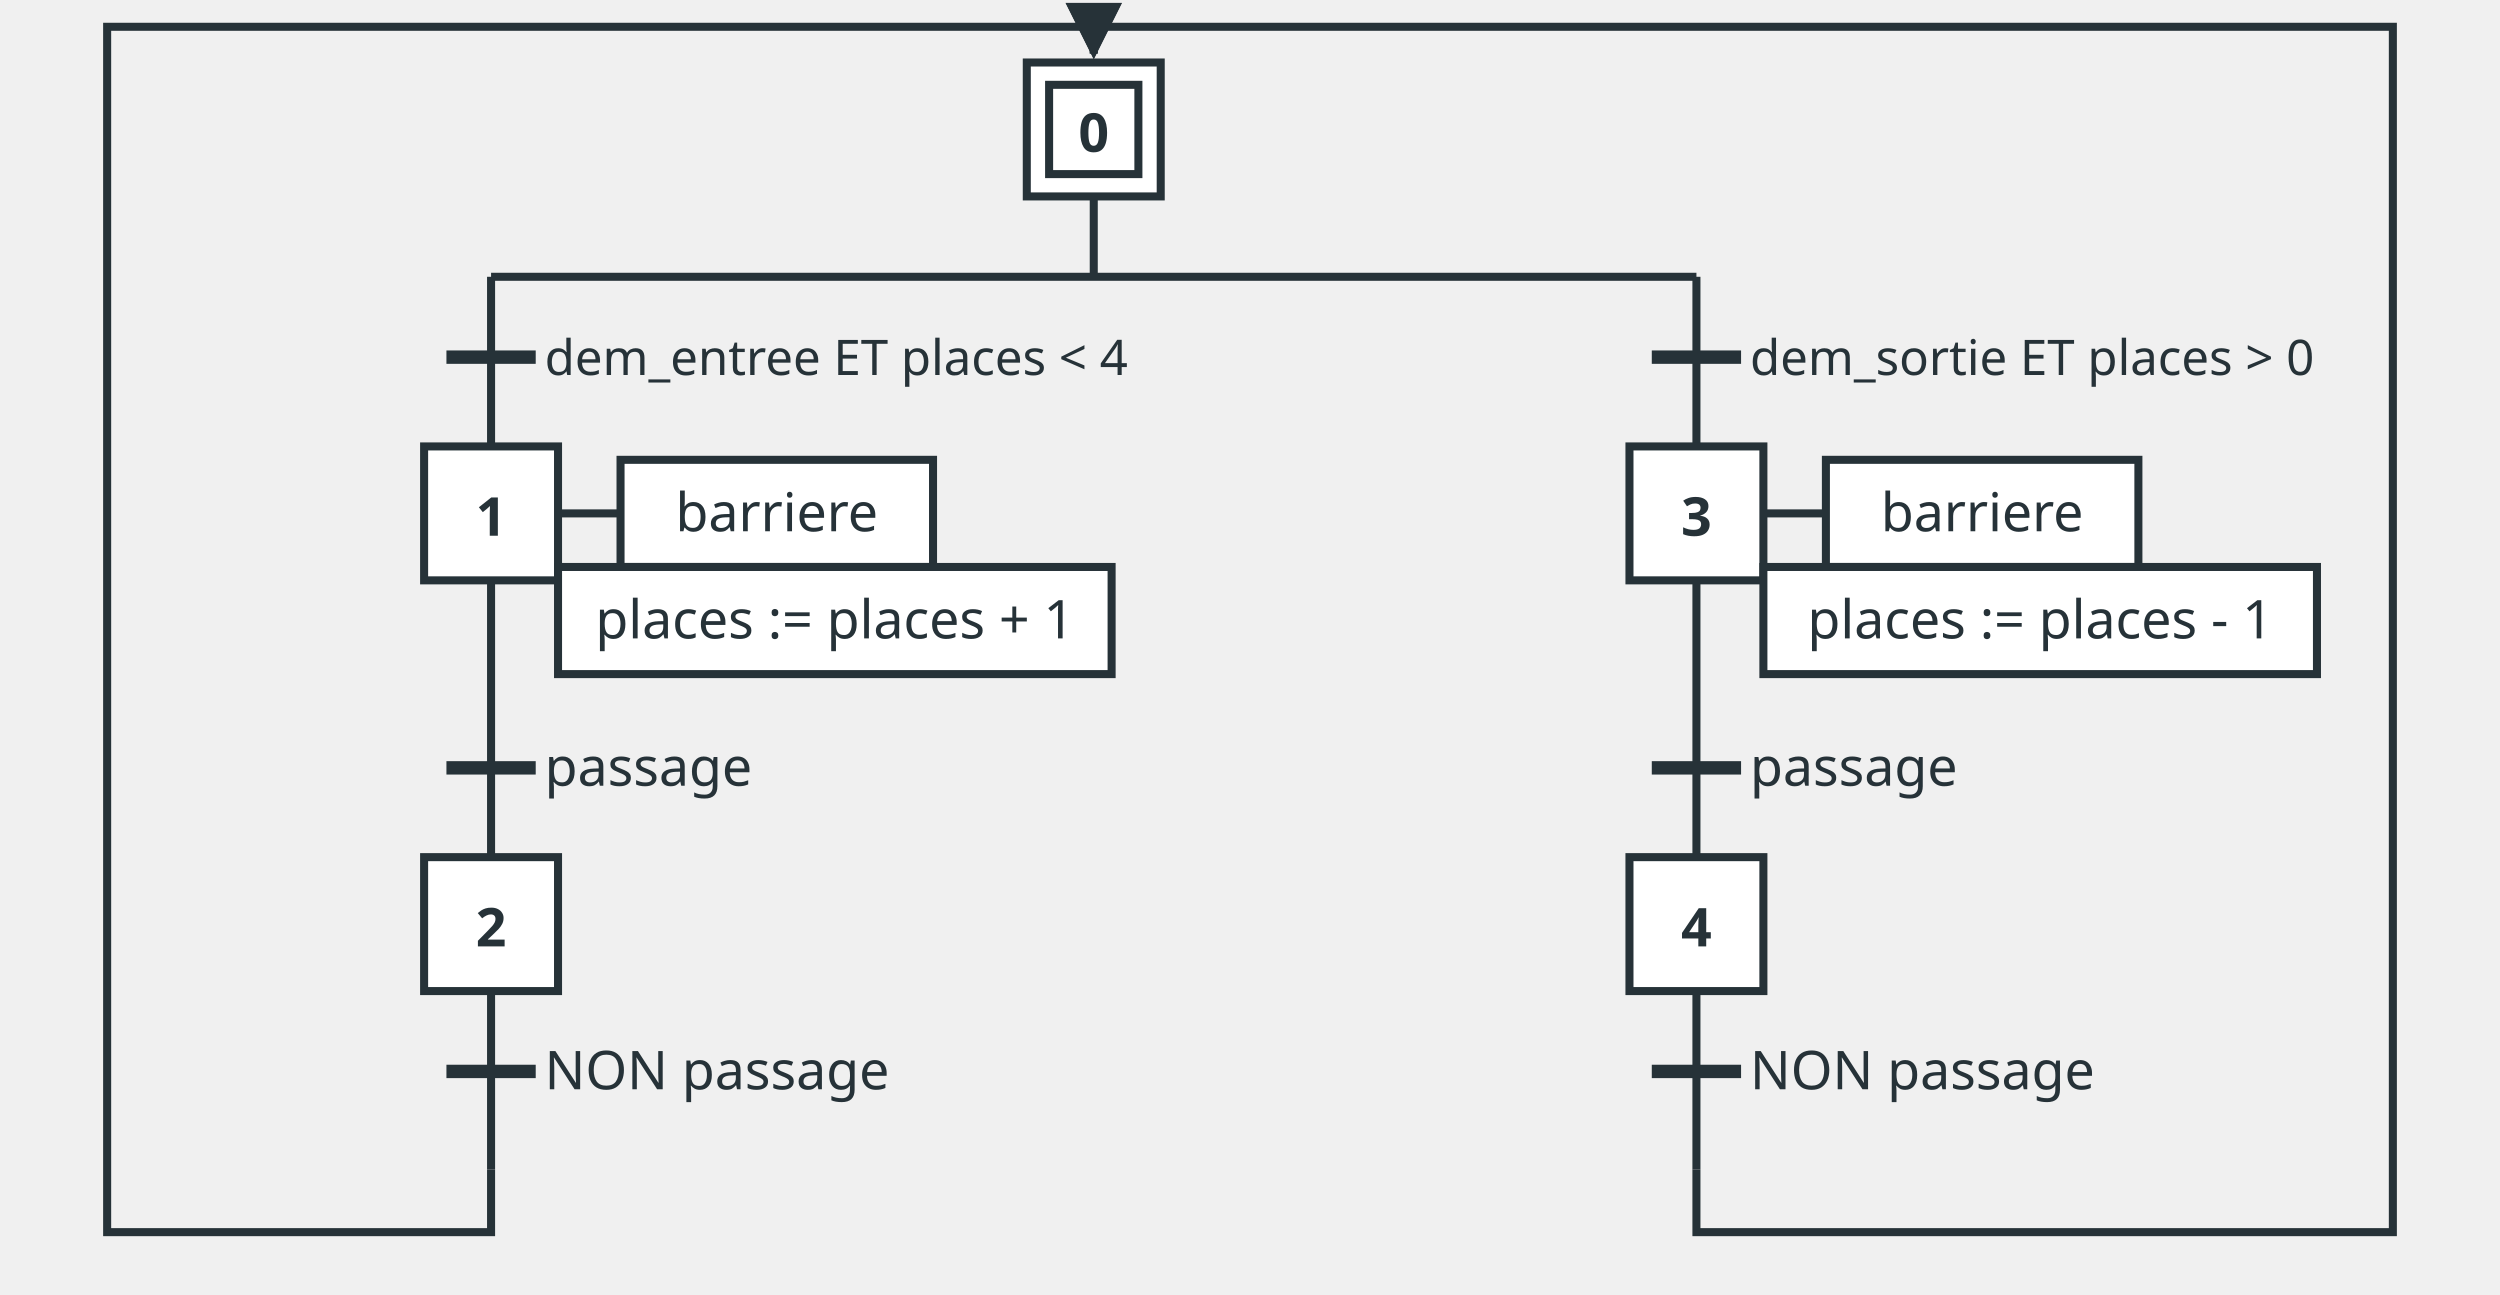
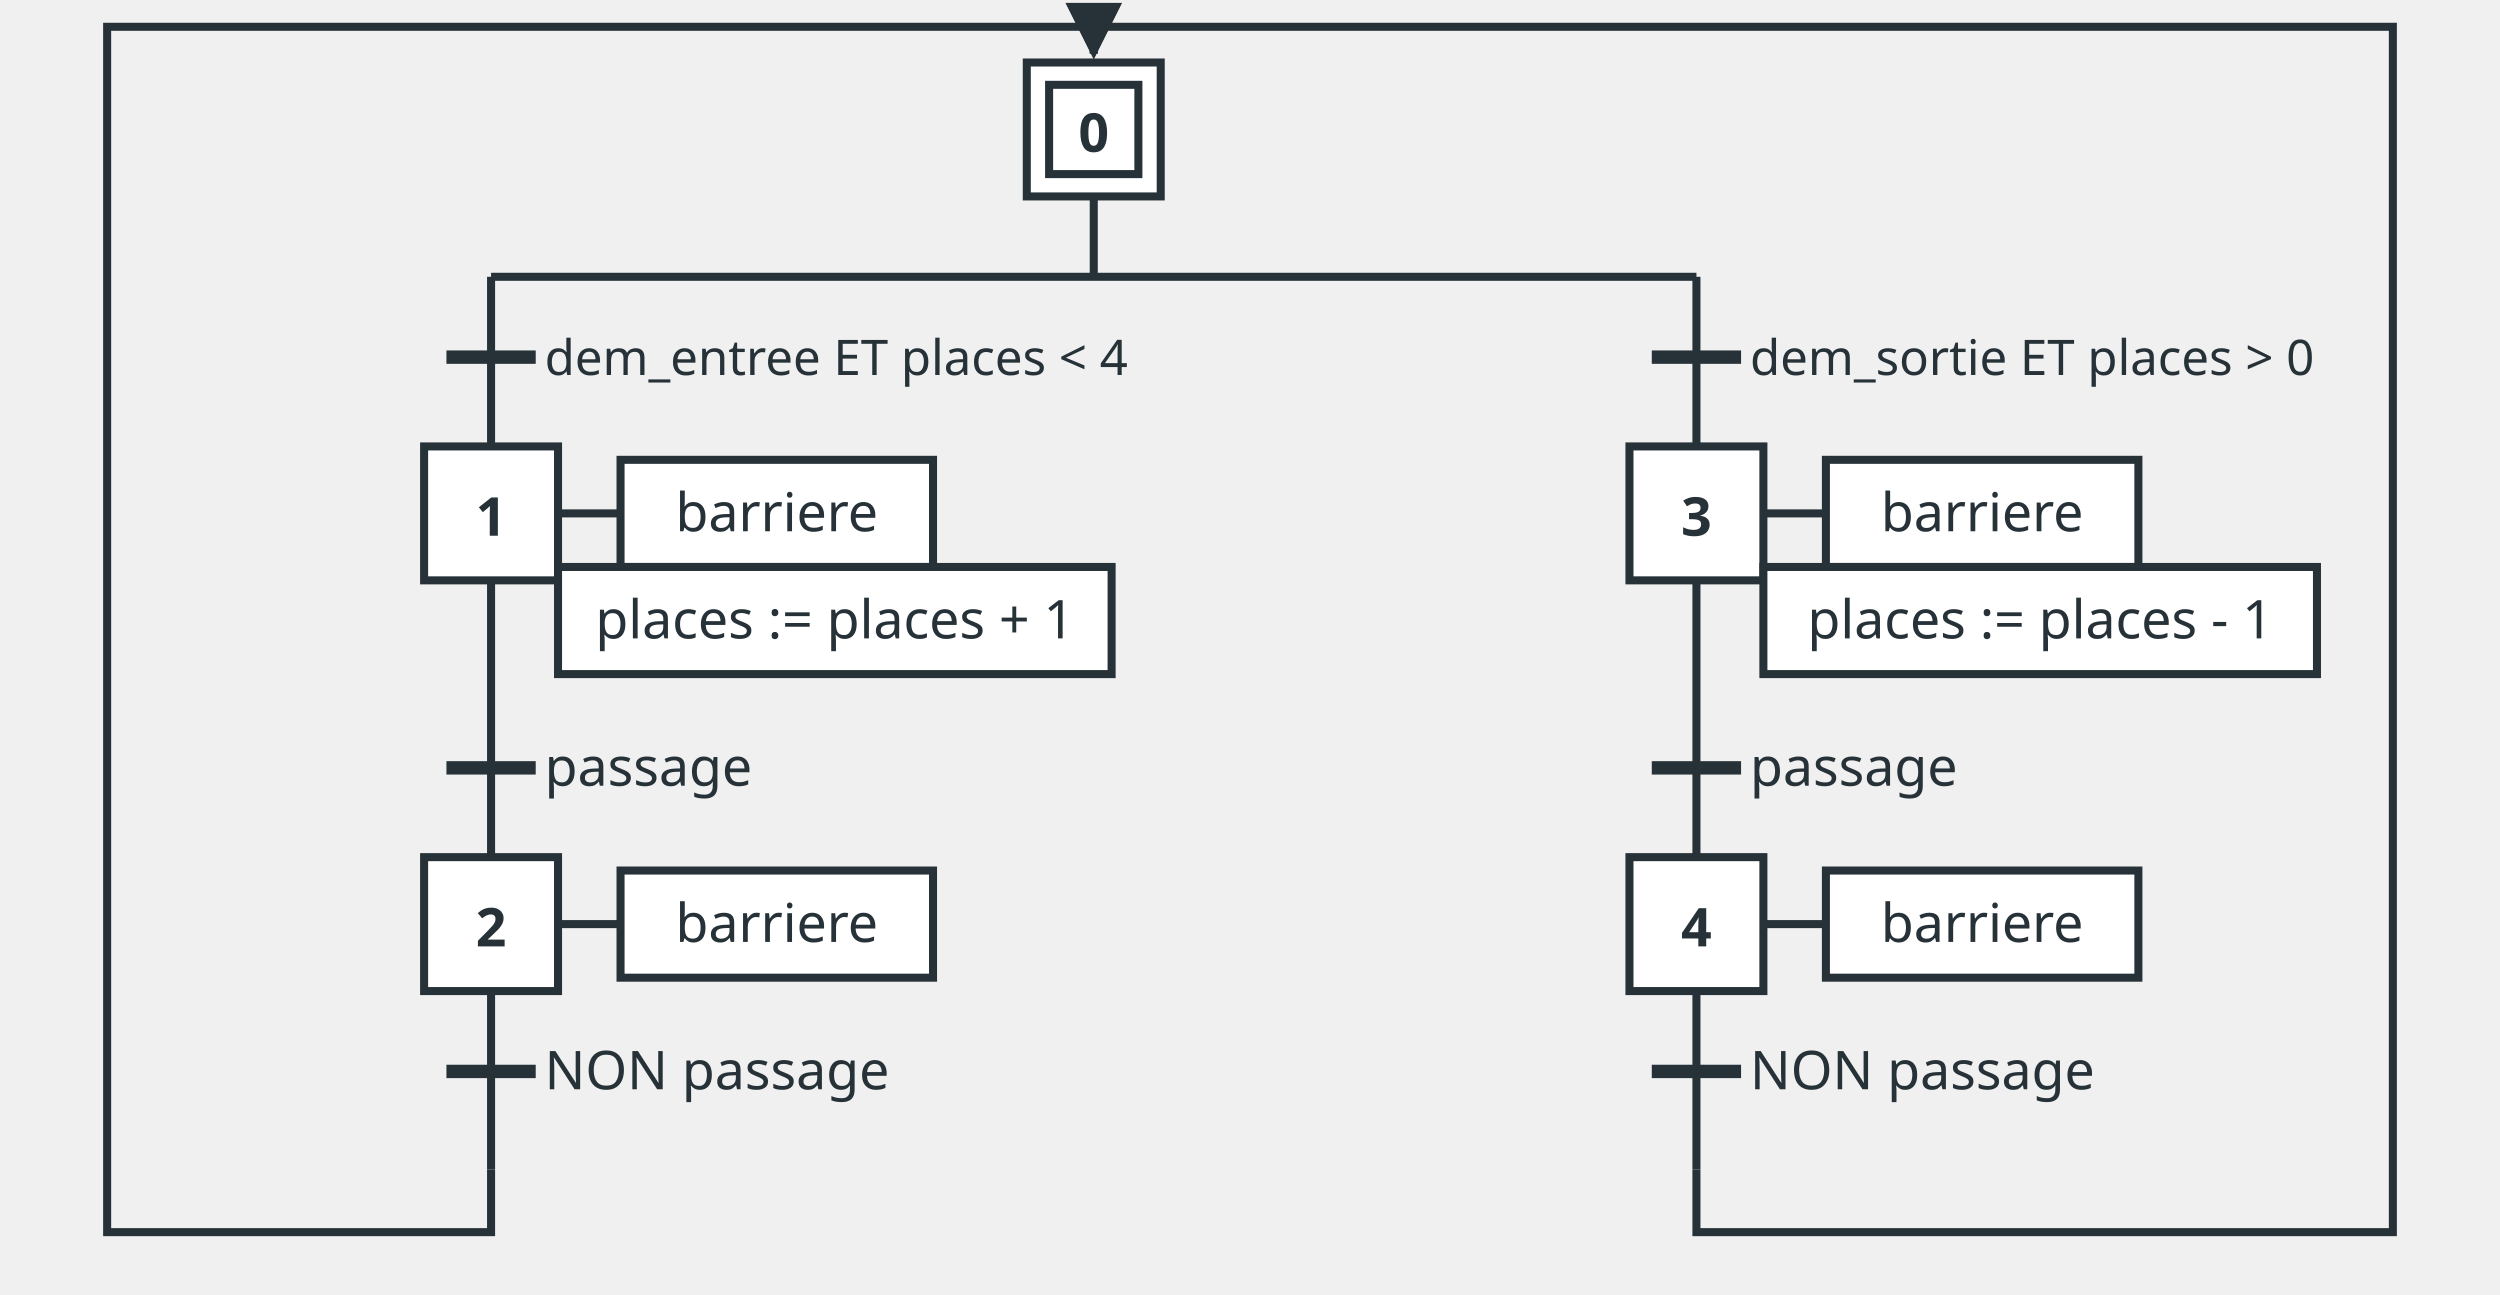
<svg xmlns="http://www.w3.org/2000/svg" viewBox="0 0 560 290" font-family="sans-serif">
  <defs>
    <marker id="arrow" viewBox="0 0 10 10" refX="9" refY="5" markerWidth="7" markerHeight="7" orient="auto">
      <path d="M 0 0 L 10 5 L 0 10 z" fill="#263238" />
    </marker>
  </defs>
  <rect x="230" y="14" width="30" height="30" fill="#fff" stroke="#263238" stroke-width="1.8" />
  <rect x="235" y="19" width="20" height="20" fill="none" stroke="#263238" stroke-width="1.8" />
  <text x="245" y="34" font-size="12" text-anchor="middle" fill="#263238" font-weight="bold">0</text>
  <line x1="245" y1="44" x2="245" y2="62" stroke="#263238" stroke-width="1.8" />
  <line x1="110" y1="62" x2="380" y2="62" stroke="#263238" stroke-width="1.8" />
  <line x1="110" y1="62" x2="110" y2="80" stroke="#263238" stroke-width="1.8" />
  <line x1="100" y1="80" x2="120" y2="80" stroke="#263238" stroke-width="3" />
  <text x="122" y="84" font-size="11" text-anchor="start" fill="#263238">dem_entree ET places &lt; 4</text>
  <line x1="110" y1="80" x2="110" y2="100" stroke="#263238" stroke-width="1.8" />
  <rect x="95" y="100" width="30" height="30" fill="#fff" stroke="#263238" stroke-width="1.8" />
  <text x="110" y="120" font-size="12" text-anchor="middle" fill="#263238" font-weight="bold">1</text>
  <rect x="139" y="103" width="70" height="24" fill="#fff" stroke="#263238" stroke-width="1.8" />
  <line x1="125" y1="115" x2="139" y2="115" stroke="#263238" stroke-width="1.8" />
  <text x="174" y="119" font-size="12" text-anchor="middle" fill="#263238">barriere</text>
  <rect x="125" y="127" width="124" height="24" fill="#fff" stroke="#263238" stroke-width="1.8" />
  <text x="187" y="143" font-size="12" text-anchor="middle" fill="#263238">places := places + 1</text>
  <line x1="110" y1="130" x2="110" y2="172" stroke="#263238" stroke-width="1.8" />
  <line x1="100" y1="172" x2="120" y2="172" stroke="#263238" stroke-width="3" />
  <text x="122" y="176" font-size="12" text-anchor="start" fill="#263238">passage</text>
  <line x1="110" y1="172" x2="110" y2="192" stroke="#263238" stroke-width="1.8" />
  <rect x="95" y="192" width="30" height="30" fill="#fff" stroke="#263238" stroke-width="1.8" />
  <text x="110" y="212" font-size="12" text-anchor="middle" fill="#263238" font-weight="bold">2</text>
+   <rect x="139" y="195" width="70" height="24" fill="#fff" stroke="#263238" stroke-width="1.8" />
+   <line x1="125" y1="207" x2="139" y2="207" stroke="#263238" stroke-width="1.8" />
+   <text x="174" y="211" font-size="12" text-anchor="middle" fill="#263238">barriere</text>
  <line x1="110" y1="222" x2="110" y2="240" stroke="#263238" stroke-width="1.8" />
  <line x1="100" y1="240" x2="120" y2="240" stroke="#263238" stroke-width="3" />
  <text x="122" y="244" font-size="12" text-anchor="start" fill="#263238">NON passage</text>
  <line x1="110" y1="240" x2="110" y2="262" stroke="#263238" stroke-width="1.8" />
  <line x1="380" y1="62" x2="380" y2="80" stroke="#263238" stroke-width="1.8" />
  <line x1="370" y1="80" x2="390" y2="80" stroke="#263238" stroke-width="3" />
  <text x="392" y="84" font-size="11" text-anchor="start" fill="#263238">dem_sortie ET places &gt; 0</text>
  <line x1="380" y1="80" x2="380" y2="100" stroke="#263238" stroke-width="1.8" />
  <rect x="365" y="100" width="30" height="30" fill="#fff" stroke="#263238" stroke-width="1.8" />
  <text x="380" y="120" font-size="12" text-anchor="middle" fill="#263238" font-weight="bold">3</text>
  <rect x="409" y="103" width="70" height="24" fill="#fff" stroke="#263238" stroke-width="1.8" />
  <line x1="395" y1="115" x2="409" y2="115" stroke="#263238" stroke-width="1.8" />
  <text x="444" y="119" font-size="12" text-anchor="middle" fill="#263238">barriere</text>
  <rect x="395" y="127" width="124" height="24" fill="#fff" stroke="#263238" stroke-width="1.8" />
  <text x="457" y="143" font-size="12" text-anchor="middle" fill="#263238">places := places - 1</text>
  <line x1="380" y1="130" x2="380" y2="172" stroke="#263238" stroke-width="1.8" />
  <line x1="370" y1="172" x2="390" y2="172" stroke="#263238" stroke-width="3" />
  <text x="392" y="176" font-size="12" text-anchor="start" fill="#263238">passage</text>
  <line x1="380" y1="172" x2="380" y2="192" stroke="#263238" stroke-width="1.8" />
  <rect x="365" y="192" width="30" height="30" fill="#fff" stroke="#263238" stroke-width="1.8" />
  <text x="380" y="212" font-size="12" text-anchor="middle" fill="#263238" font-weight="bold">4</text>
+   <rect x="409" y="195" width="70" height="24" fill="#fff" stroke="#263238" stroke-width="1.8" />
+   <line x1="395" y1="207" x2="409" y2="207" stroke="#263238" stroke-width="1.8" />
+   <text x="444" y="211" font-size="12" text-anchor="middle" fill="#263238">barriere</text>
  <line x1="380" y1="222" x2="380" y2="240" stroke="#263238" stroke-width="1.8" />
  <line x1="370" y1="240" x2="390" y2="240" stroke="#263238" stroke-width="3" />
  <text x="392" y="244" font-size="12" text-anchor="start" fill="#263238">NON passage</text>
  <line x1="380" y1="240" x2="380" y2="262" stroke="#263238" stroke-width="1.8" />
  <path d="M 110 262 V 276 H 24 V 6 H 245 V 12" fill="none" stroke="#263238" stroke-width="1.8" marker-end="url(#arrow)" />
  <path d="M 380 262 V 276 H 536 V 6 H 245 V 12" fill="none" stroke="#263238" stroke-width="1.8" marker-end="url(#arrow)" />
</svg>
